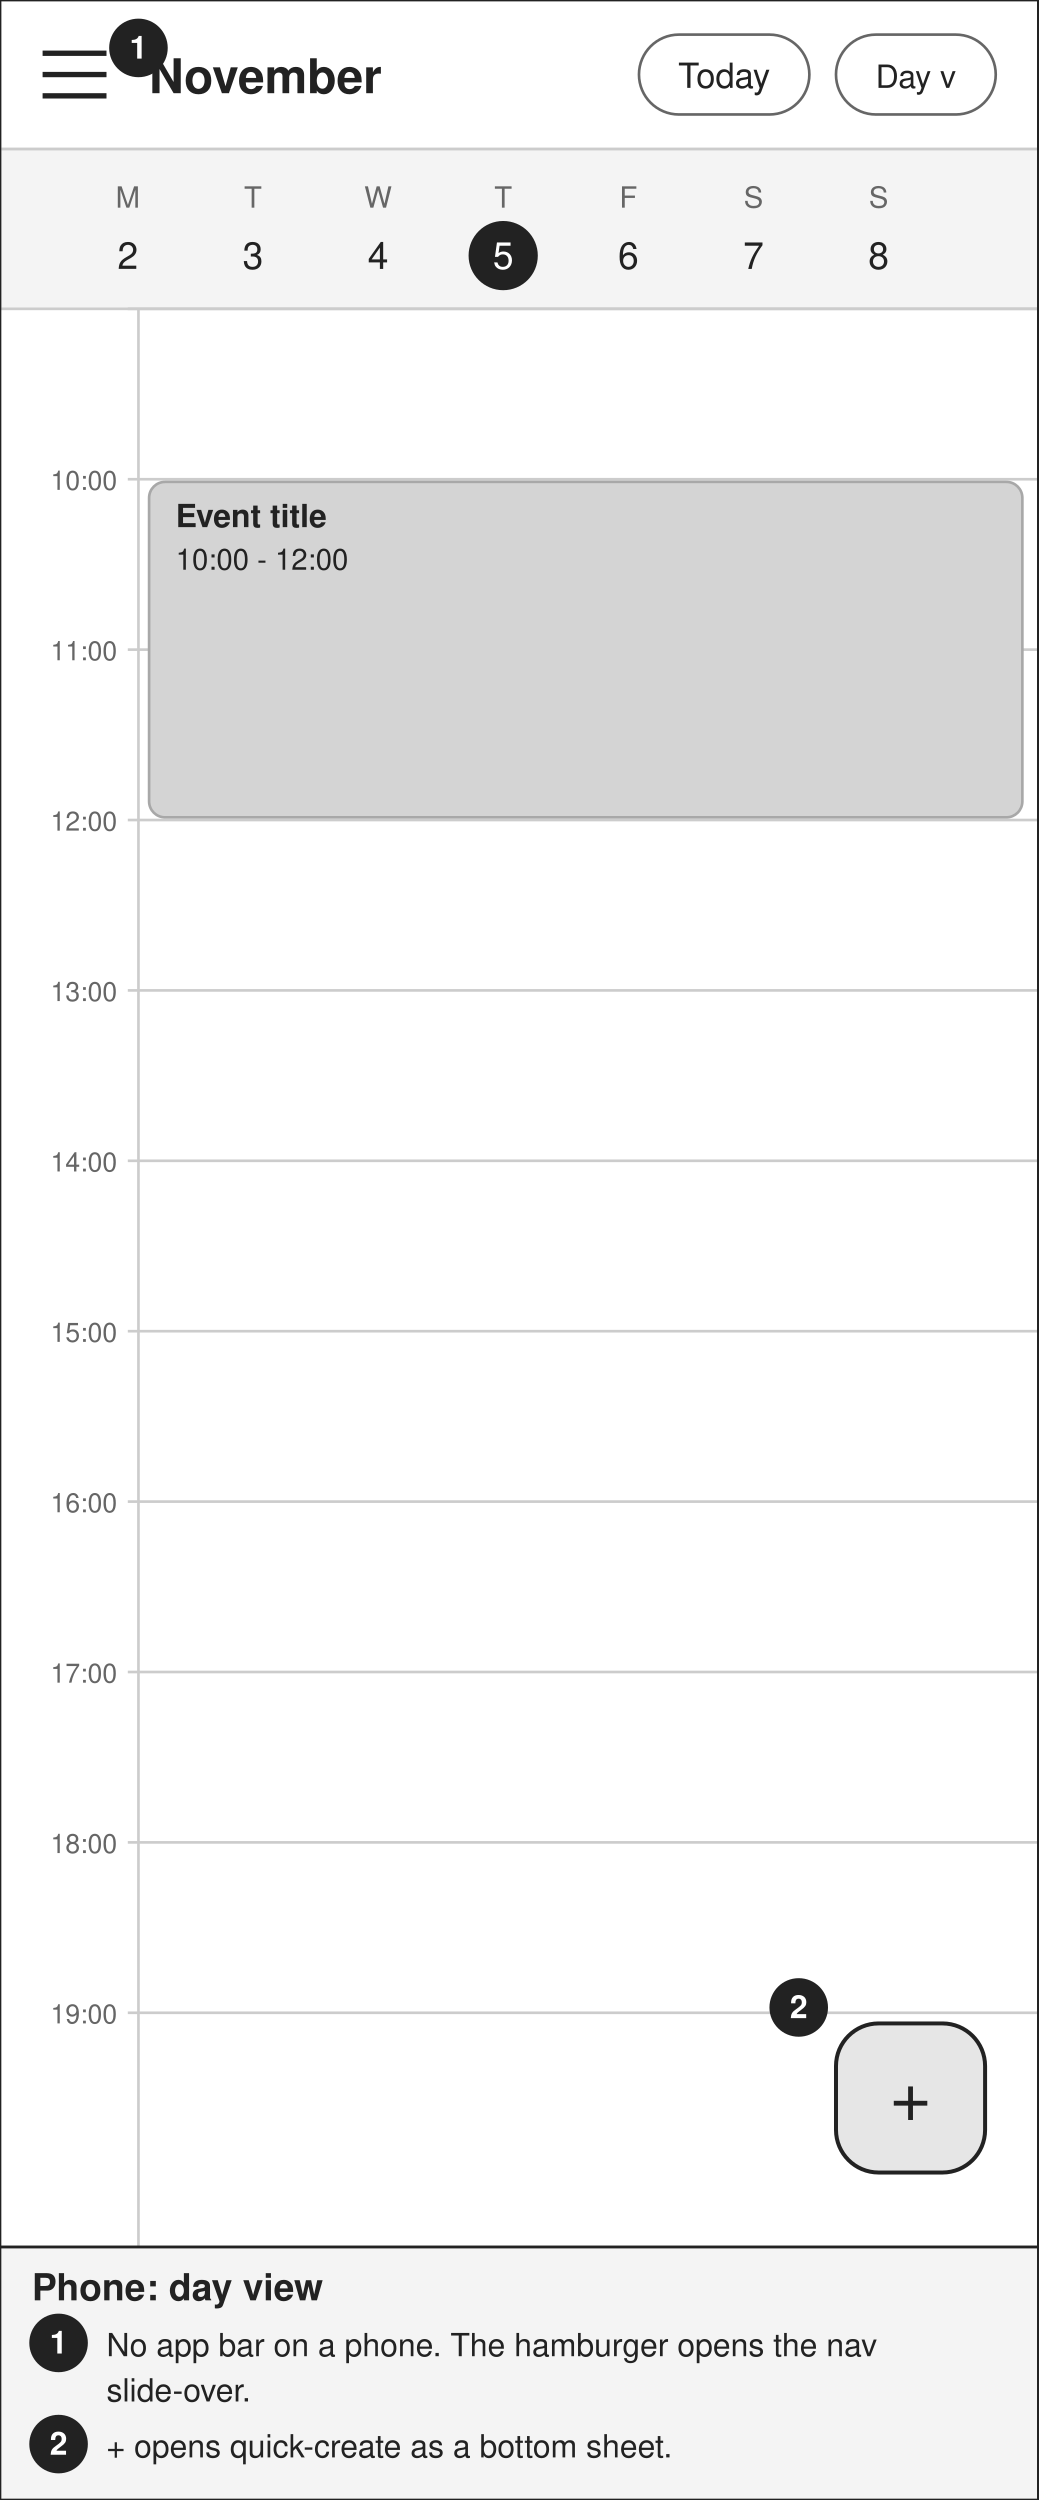
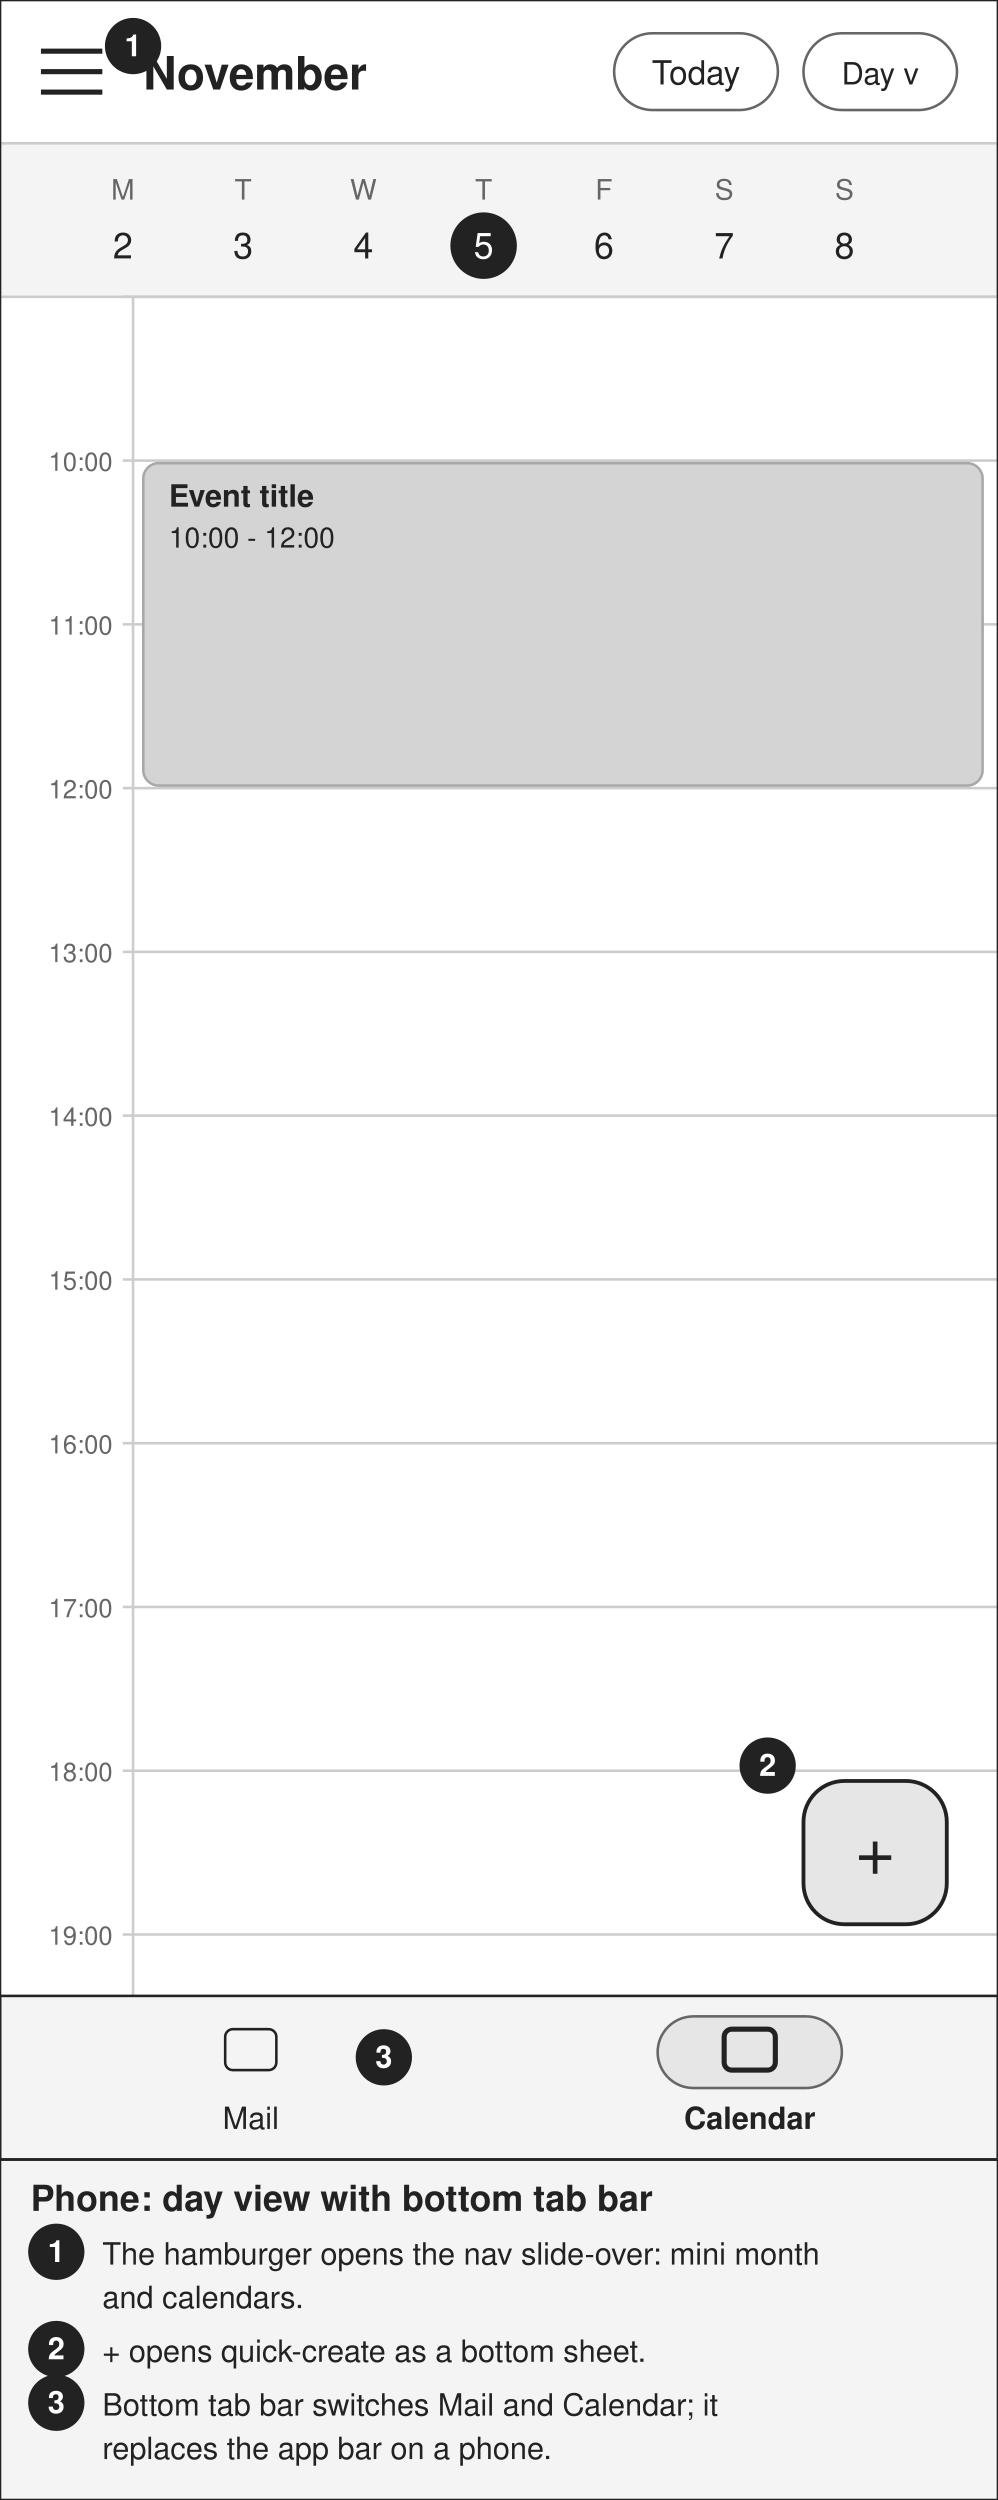
- <svg xmlns="http://www.w3.org/2000/svg" width="390" height="939" viewBox="0 0 390 939">
-   <rect width="390" height="939" fill="#fff" />
+ <svg xmlns="http://www.w3.org/2000/svg" width="390" height="977" viewBox="0 0 390 977">
+   <rect width="390" height="977" fill="#fff" />
  <rect x="0" y="0" width="390" height="56" rx="0" fill="none" stroke="#ccc" stroke-width="1" />
  <line x1="16" y1="20" x2="40" y2="20" stroke="#222" stroke-width="2" />
  <line x1="16" y1="28" x2="40" y2="28" stroke="#222" stroke-width="2" />
  <line x1="16" y1="36" x2="40" y2="36" stroke="#222" stroke-width="2" />
  <text x="56" y="35" font-family="Helvetica, Arial, sans-serif" font-size="18" fill="#222" font-weight="bold">November</text>
  <rect x="240" y="13" width="64" height="30" rx="15" fill="#fff" stroke="#666" stroke-width="1" />
  <text x="272" y="33" font-family="Helvetica, Arial, sans-serif" font-size="13" fill="#222" text-anchor="middle">Today</text>
  <rect x="314" y="13" width="60" height="30" rx="15" fill="none" stroke="#666" stroke-width="1" />
  <text x="344" y="33" font-family="Helvetica, Arial, sans-serif" font-size="12" fill="#222" text-anchor="middle">Day v</text>
  <rect x="0" y="56" width="390" height="60" rx="0" fill="#f4f4f4" stroke="#ccc" stroke-width="1" />
  <text x="48" y="78" font-family="Helvetica, Arial, sans-serif" font-size="11" fill="#666" text-anchor="middle">M</text>
  <text x="48" y="101" font-family="Helvetica, Arial, sans-serif" font-size="14" fill="#222" text-anchor="middle">2</text>
  <text x="95" y="78" font-family="Helvetica, Arial, sans-serif" font-size="11" fill="#666" text-anchor="middle">T</text>
  <text x="95" y="101" font-family="Helvetica, Arial, sans-serif" font-size="14" fill="#222" text-anchor="middle">3</text>
  <text x="142" y="78" font-family="Helvetica, Arial, sans-serif" font-size="11" fill="#666" text-anchor="middle">W</text>
  <text x="142" y="101" font-family="Helvetica, Arial, sans-serif" font-size="14" fill="#222" text-anchor="middle">4</text>
  <text x="189" y="78" font-family="Helvetica, Arial, sans-serif" font-size="11" fill="#666" text-anchor="middle">T</text>
  <circle cx="189" cy="96" r="13" fill="#222" stroke="none" stroke-width="1" />
  <text x="189" y="101" font-family="Helvetica, Arial, sans-serif" font-size="14" fill="#fff" text-anchor="middle">5</text>
  <text x="236" y="78" font-family="Helvetica, Arial, sans-serif" font-size="11" fill="#666" text-anchor="middle">F</text>
  <text x="236" y="101" font-family="Helvetica, Arial, sans-serif" font-size="14" fill="#222" text-anchor="middle">6</text>
  <text x="283" y="78" font-family="Helvetica, Arial, sans-serif" font-size="11" fill="#666" text-anchor="middle">S</text>
  <text x="283" y="101" font-family="Helvetica, Arial, sans-serif" font-size="14" fill="#222" text-anchor="middle">7</text>
  <text x="330" y="78" font-family="Helvetica, Arial, sans-serif" font-size="11" fill="#666" text-anchor="middle">S</text>
  <text x="330" y="101" font-family="Helvetica, Arial, sans-serif" font-size="14" fill="#222" text-anchor="middle">8</text>
  <line x1="48" y1="116" x2="390" y2="116" stroke="#ccc" stroke-width="1" />
  <line x1="48" y1="180" x2="390" y2="180" stroke="#ccc" stroke-width="1" />
  <text x="44" y="184" font-family="Helvetica, Arial, sans-serif" font-size="10" fill="#666" text-anchor="end">10:00</text>
  <line x1="48" y1="244" x2="390" y2="244" stroke="#ccc" stroke-width="1" />
  <text x="44" y="248" font-family="Helvetica, Arial, sans-serif" font-size="10" fill="#666" text-anchor="end">11:00</text>
  <line x1="48" y1="308" x2="390" y2="308" stroke="#ccc" stroke-width="1" />
  <text x="44" y="312" font-family="Helvetica, Arial, sans-serif" font-size="10" fill="#666" text-anchor="end">12:00</text>
  <line x1="48" y1="372" x2="390" y2="372" stroke="#ccc" stroke-width="1" />
  <text x="44" y="376" font-family="Helvetica, Arial, sans-serif" font-size="10" fill="#666" text-anchor="end">13:00</text>
  <line x1="48" y1="436" x2="390" y2="436" stroke="#ccc" stroke-width="1" />
  <text x="44" y="440" font-family="Helvetica, Arial, sans-serif" font-size="10" fill="#666" text-anchor="end">14:00</text>
  <line x1="48" y1="500" x2="390" y2="500" stroke="#ccc" stroke-width="1" />
  <text x="44" y="504" font-family="Helvetica, Arial, sans-serif" font-size="10" fill="#666" text-anchor="end">15:00</text>
  <line x1="48" y1="564" x2="390" y2="564" stroke="#ccc" stroke-width="1" />
  <text x="44" y="568" font-family="Helvetica, Arial, sans-serif" font-size="10" fill="#666" text-anchor="end">16:00</text>
  <line x1="48" y1="628" x2="390" y2="628" stroke="#ccc" stroke-width="1" />
  <text x="44" y="632" font-family="Helvetica, Arial, sans-serif" font-size="10" fill="#666" text-anchor="end">17:00</text>
  <line x1="48" y1="692" x2="390" y2="692" stroke="#ccc" stroke-width="1" />
  <text x="44" y="696" font-family="Helvetica, Arial, sans-serif" font-size="10" fill="#666" text-anchor="end">18:00</text>
  <line x1="48" y1="756" x2="390" y2="756" stroke="#ccc" stroke-width="1" />
  <text x="44" y="760" font-family="Helvetica, Arial, sans-serif" font-size="10" fill="#666" text-anchor="end">19:00</text>
  <line x1="52" y1="116" x2="52" y2="844" stroke="#ccc" stroke-width="1" />
  <rect x="56" y="181" width="328" height="126" rx="6" fill="#d4d4d4" stroke="#a8a8a8" stroke-width="1" />
  <text x="66" y="198" font-family="Helvetica, Arial, sans-serif" font-size="12" fill="#222" font-weight="bold">Event title</text>
  <text x="66" y="214" font-family="Helvetica, Arial, sans-serif" font-size="11" fill="#222">10:00 - 12:00</text>
-   <rect x="314" y="760" width="56" height="56" rx="16" fill="#e6e6e6" stroke="#222" stroke-width="1.5" />
-   <text x="342" y="796" font-family="Helvetica, Arial, sans-serif" font-size="26" fill="#222" text-anchor="middle">+</text>
+   <rect x="314" y="696" width="56" height="56" rx="16" fill="#e6e6e6" stroke="#222" stroke-width="1.5" />
+   <text x="342" y="732" font-family="Helvetica, Arial, sans-serif" font-size="26" fill="#222" text-anchor="middle">+</text>
+   <rect x="0" y="780" width="390" height="64" rx="0" fill="#f4f4f4" stroke="#222" stroke-width="1" />
+   <rect x="88" y="793" width="20" height="16" rx="3" fill="none" stroke="#222" stroke-width="1" />
+   <text x="98" y="832" font-family="Helvetica, Arial, sans-serif" font-size="12" fill="#222" text-anchor="middle">Mail</text>
+   <rect x="257" y="788" width="72" height="28" rx="14" fill="#e6e6e6" stroke="#666" stroke-width="1" />
+   <rect x="283" y="793" width="20" height="16" rx="3" fill="none" stroke="#222" stroke-width="2" />
+   <text x="293" y="832" font-family="Helvetica, Arial, sans-serif" font-size="12" fill="#222" font-weight="bold" text-anchor="middle">Calendar</text>
  <circle cx="52" cy="18" r="11" fill="#222" stroke="none" stroke-width="1" />
  <text x="52" y="22" font-family="Helvetica, Arial, sans-serif" font-size="12" fill="#fff" font-weight="bold" text-anchor="middle">1</text>
-   <circle cx="300" cy="754" r="11" fill="#222" stroke="none" stroke-width="1" />
-   <text x="300" y="758" font-family="Helvetica, Arial, sans-serif" font-size="12" fill="#fff" font-weight="bold" text-anchor="middle">2</text>
+   <circle cx="300" cy="690" r="11" fill="#222" stroke="none" stroke-width="1" />
+   <text x="300" y="694" font-family="Helvetica, Arial, sans-serif" font-size="12" fill="#fff" font-weight="bold" text-anchor="middle">2</text>
+   <circle cx="150" cy="804" r="11" fill="#222" stroke="none" stroke-width="1" />
+   <text x="150" y="808" font-family="Helvetica, Arial, sans-serif" font-size="12" fill="#fff" font-weight="bold" text-anchor="middle">3</text>
  <rect x="0" y="0" width="390" height="844" rx="0" fill="none" stroke="#222" stroke-width="1" />
-   <rect x="0" y="844" width="390" height="95" rx="0" fill="#f4f4f4" stroke="#222" stroke-width="1" />
-   <text x="12" y="864" font-family="Helvetica, Arial, sans-serif" font-size="14" fill="#222" font-weight="bold">Phone: day view</text>
+   <rect x="0" y="844" width="390" height="133" rx="0" fill="#f4f4f4" stroke="#222" stroke-width="1" />
+   <text x="12" y="864" font-family="Helvetica, Arial, sans-serif" font-size="14" fill="#222" font-weight="bold">Phone: day view with bottom tab bar</text>
  <circle cx="22" cy="880" r="11" fill="#222" stroke="none" stroke-width="1" />
  <text x="22" y="884" font-family="Helvetica, Arial, sans-serif" font-size="12" fill="#fff" font-weight="bold" text-anchor="middle">1</text>
-   <text x="40" y="885" font-family="Helvetica, Arial, sans-serif" font-size="12" fill="#222">No app bar on a phone. The hamburger opens the nav</text>
-   <text x="40" y="902" font-family="Helvetica, Arial, sans-serif" font-size="12" fill="#222">slide-over.</text>
+   <text x="40" y="885" font-family="Helvetica, Arial, sans-serif" font-size="12" fill="#222">The hamburger opens the nav slide-over: mini month</text>
+   <text x="40" y="902" font-family="Helvetica, Arial, sans-serif" font-size="12" fill="#222">and calendars.</text>
  <circle cx="22" cy="918" r="11" fill="#222" stroke="none" stroke-width="1" />
  <text x="22" y="922" font-family="Helvetica, Arial, sans-serif" font-size="12" fill="#fff" font-weight="bold" text-anchor="middle">2</text>
  <text x="40" y="923" font-family="Helvetica, Arial, sans-serif" font-size="12" fill="#222">+ opens quick-create as a bottom sheet.</text>
+   <circle cx="22" cy="939" r="11" fill="#222" stroke="none" stroke-width="1" />
+   <text x="22" y="943" font-family="Helvetica, Arial, sans-serif" font-size="12" fill="#fff" font-weight="bold" text-anchor="middle">3</text>
+   <text x="40" y="944" font-family="Helvetica, Arial, sans-serif" font-size="12" fill="#222">Bottom tab bar switches Mail and Calendar; it</text>
+   <text x="40" y="961" font-family="Helvetica, Arial, sans-serif" font-size="12" fill="#222">replaces the app bar on a phone.</text>
</svg>
